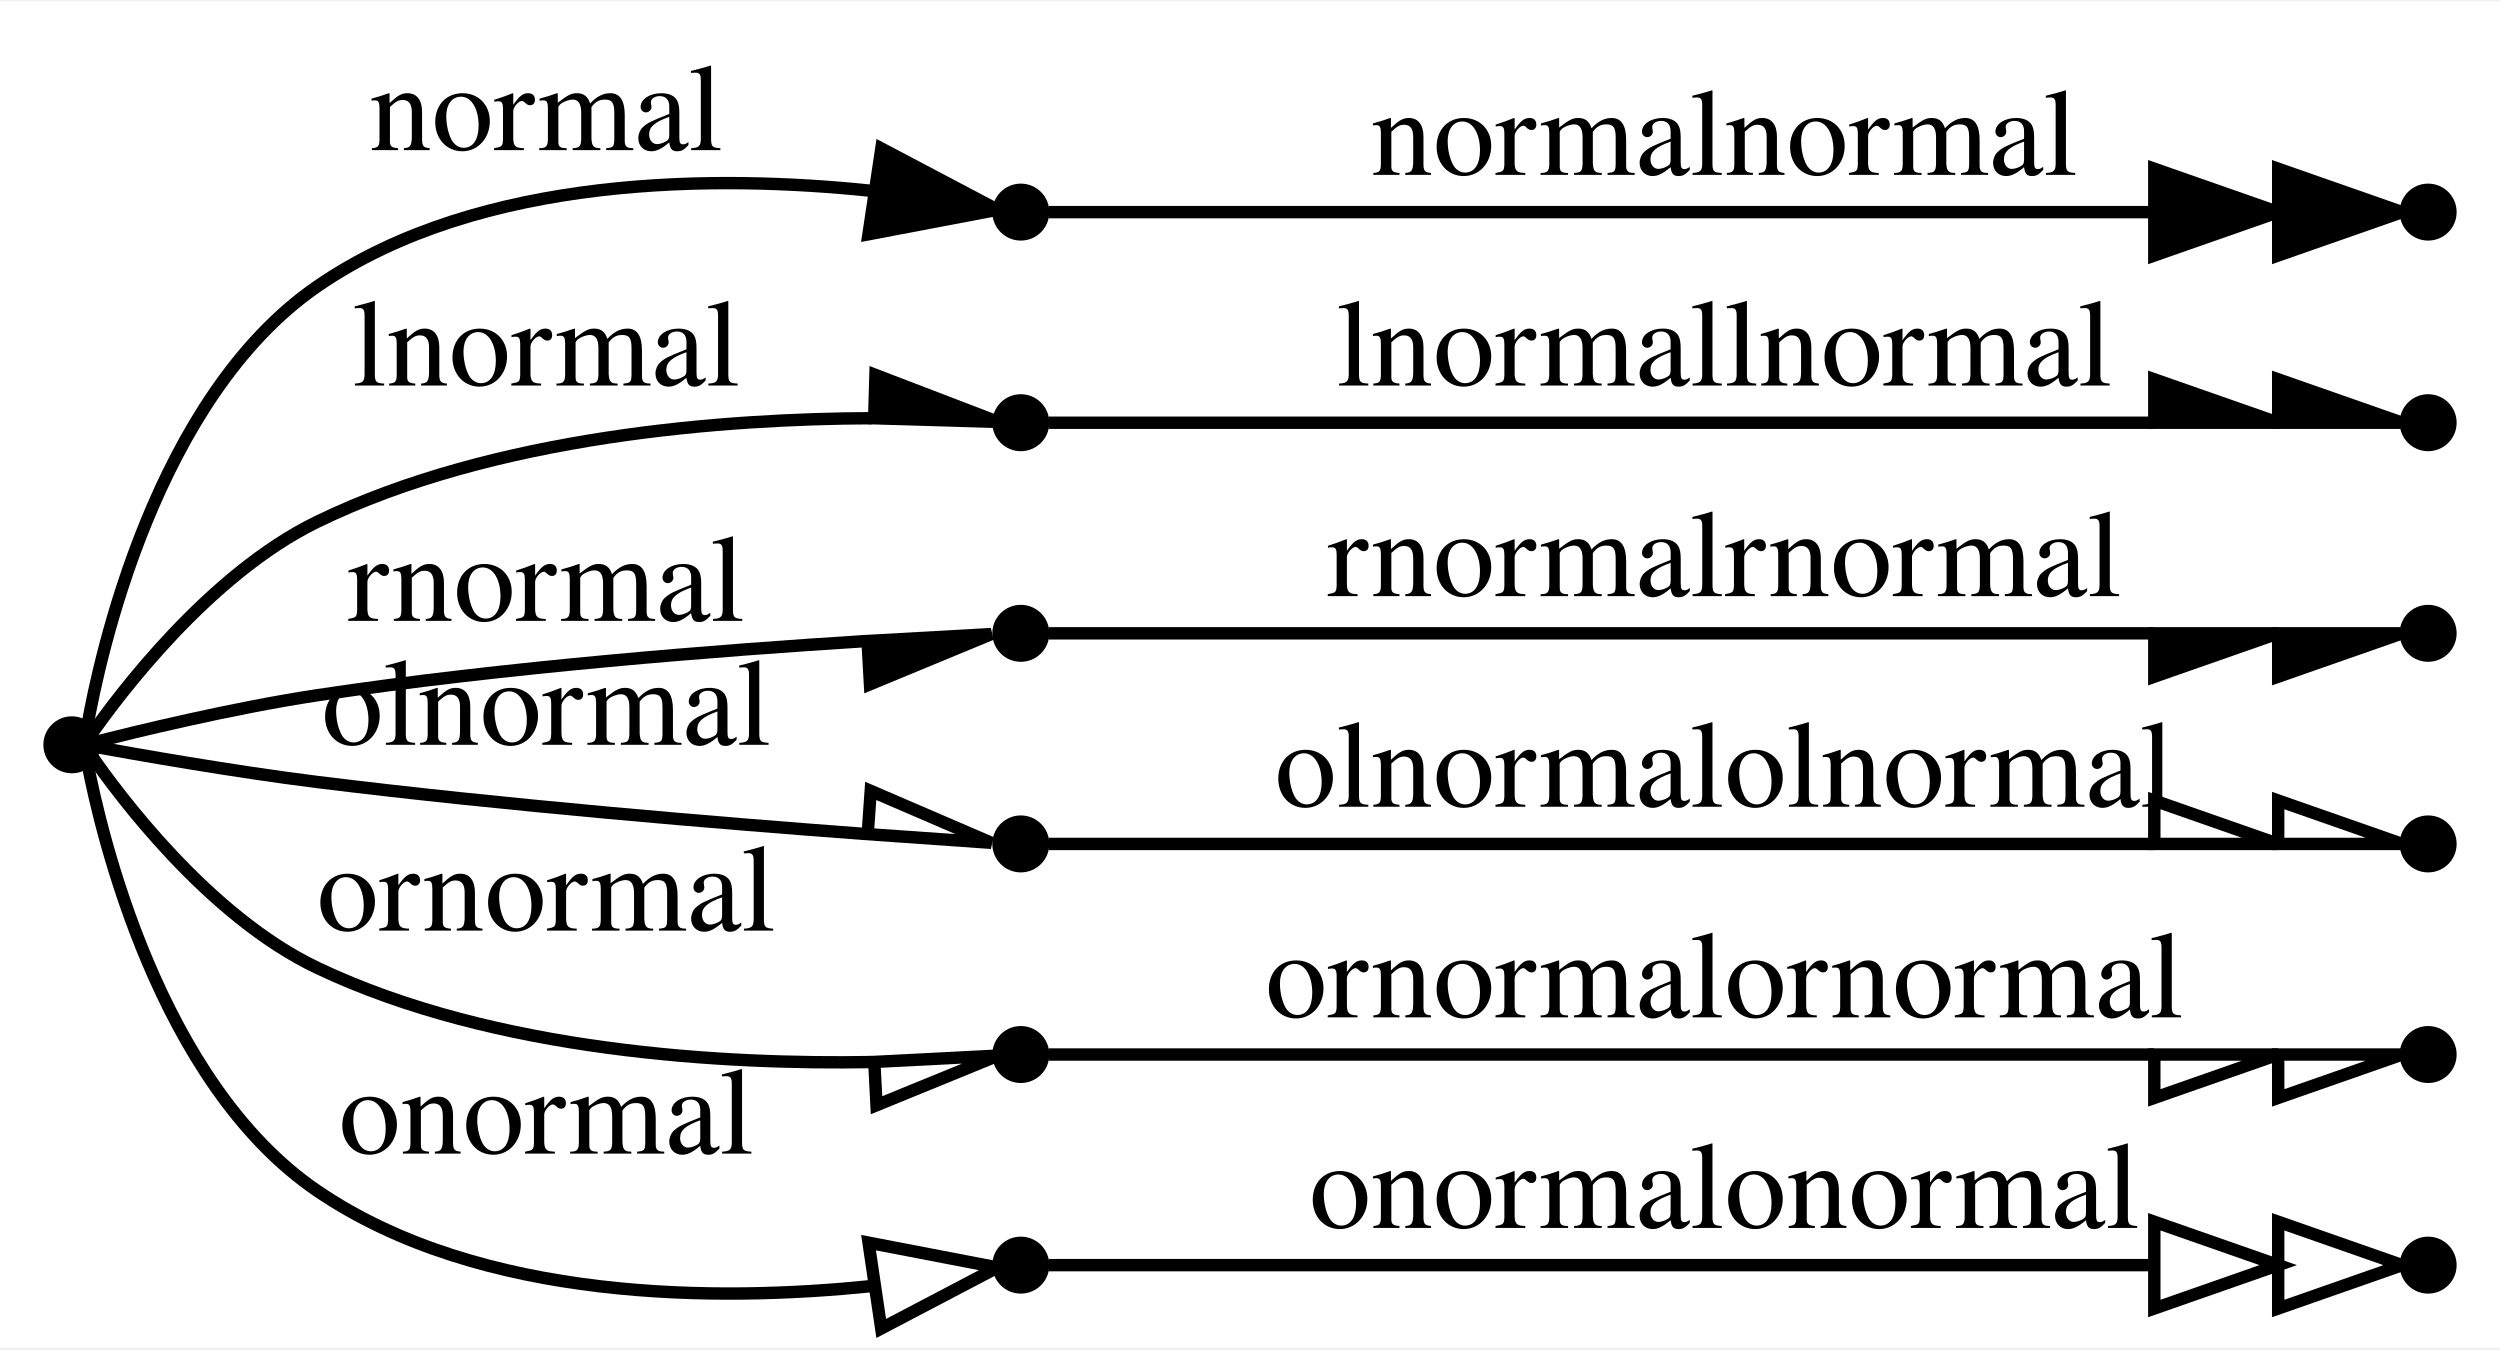
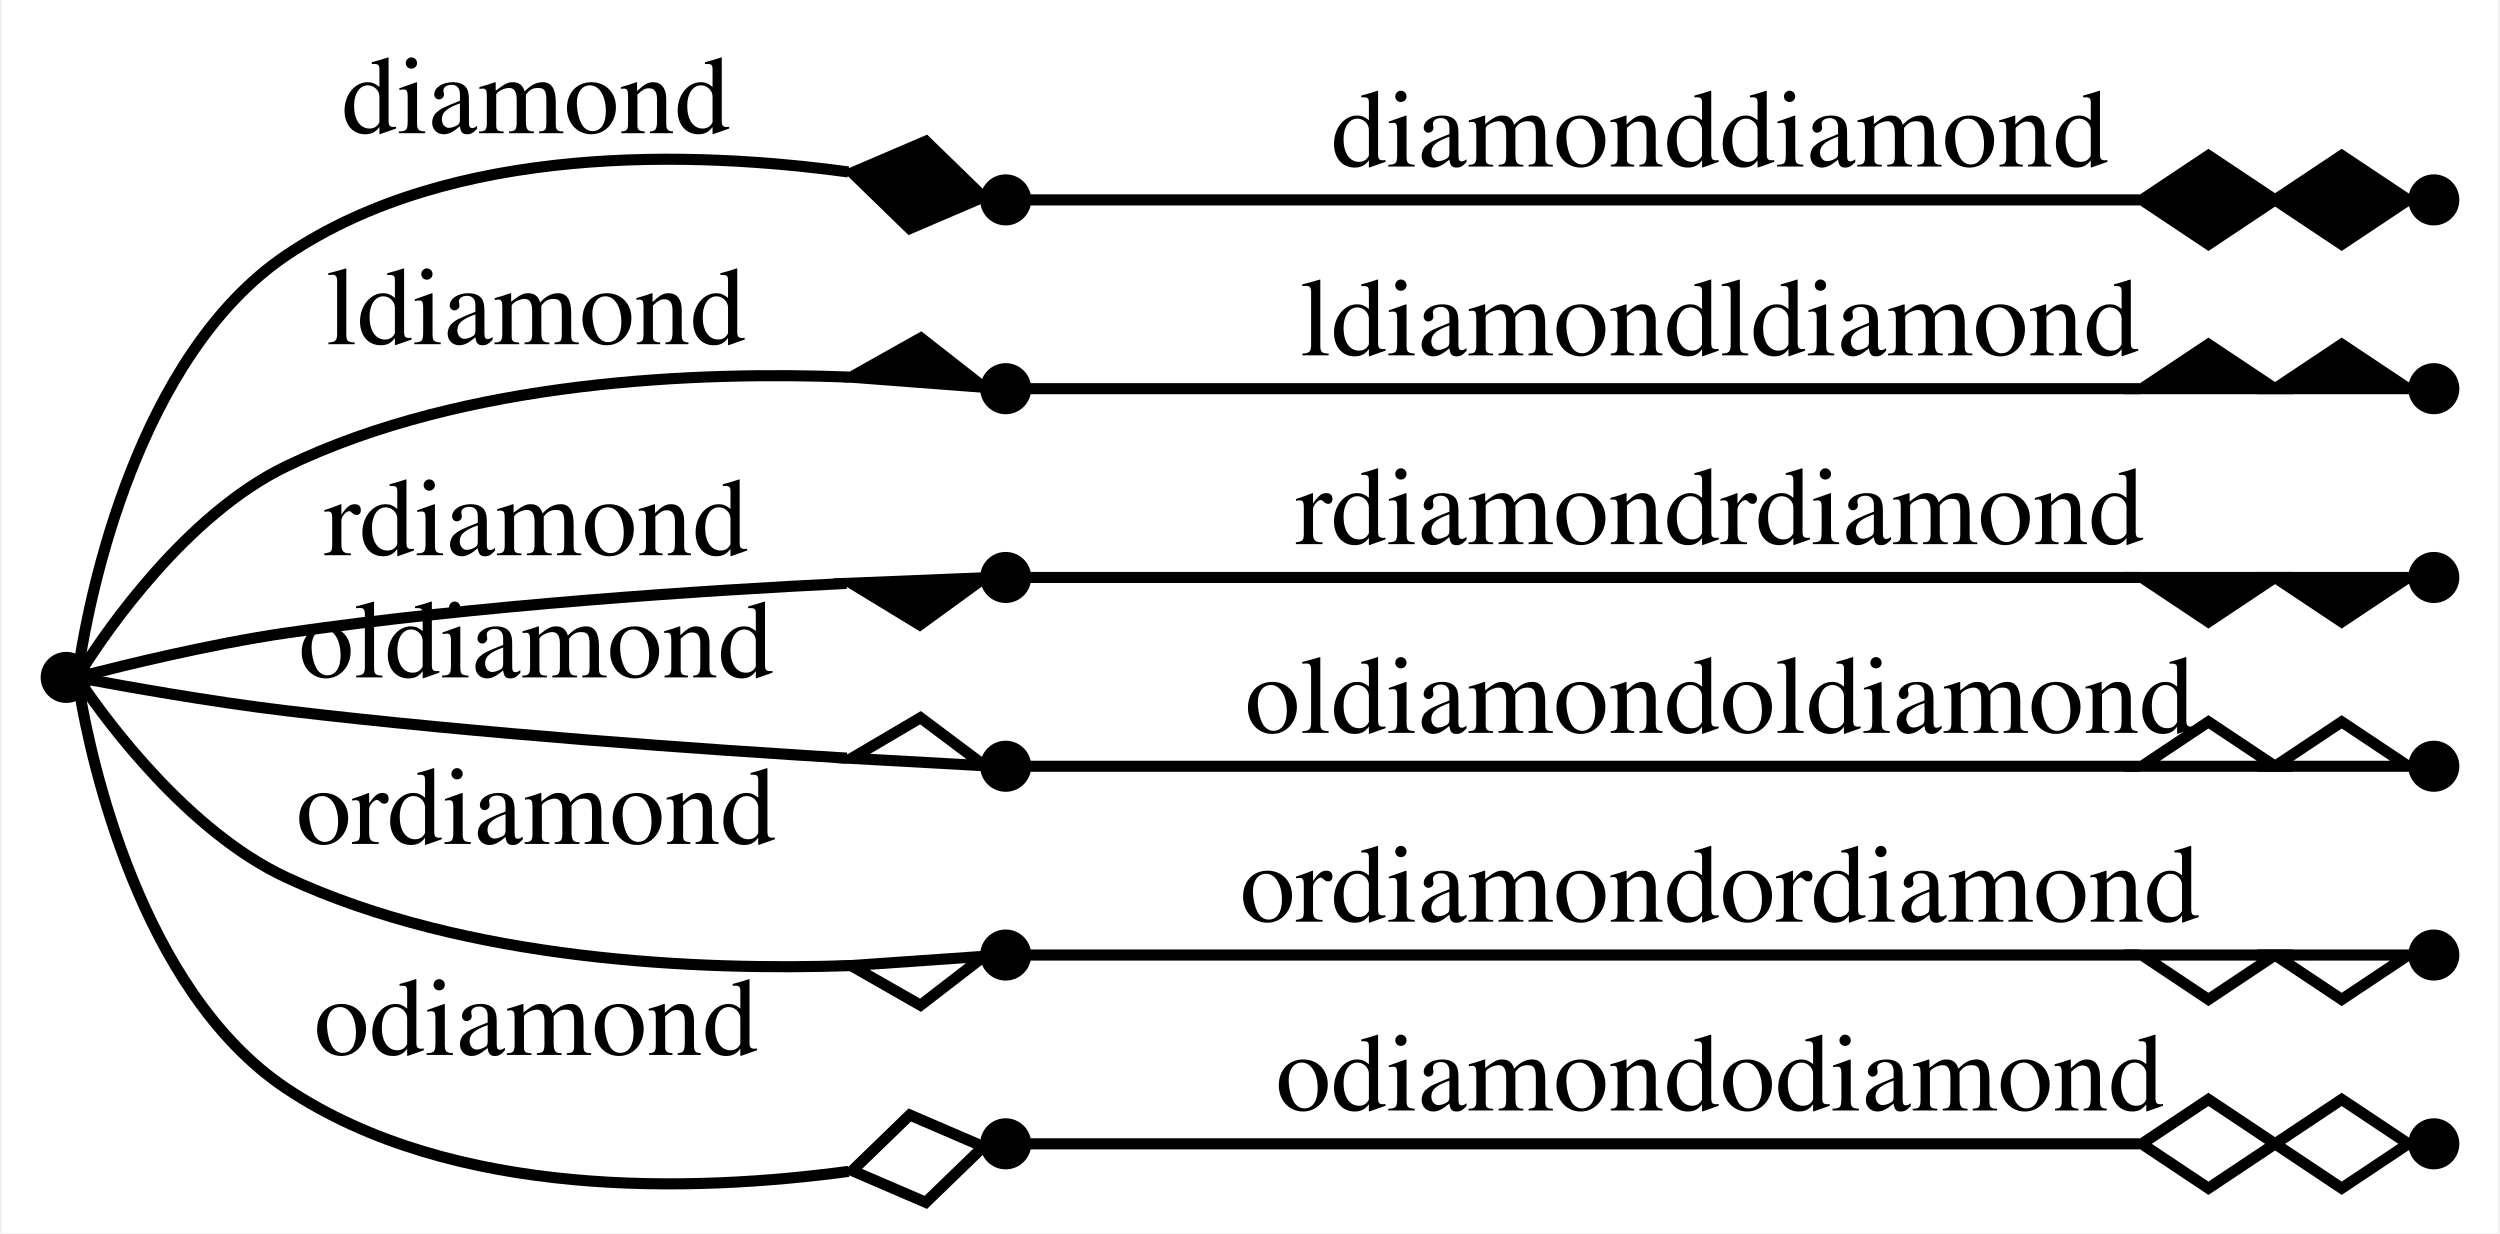
- <svg xmlns="http://www.w3.org/2000/svg" width="202pt" height="109pt" viewBox="0.00 0.00 201.80 108.65">
-   <g id="graph0" class="graph" transform="scale(1 1) rotate(0) translate(4 104.653)">
-     <polygon fill="white" stroke="none" points="-4,4 -4,-104.653 197.8,-104.653 197.8,4 -4,4" />
+ <svg xmlns="http://www.w3.org/2000/svg" width="225pt" height="111pt" viewBox="0.00 0.00 224.80 111.06">
+   <g id="graph0" class="graph" transform="scale(1 1) rotate(0) translate(4 107.059)">
+     <polygon fill="white" stroke="none" points="-4,4 -4,-107.059 220.8,-107.059 220.8,4 -4,4" />
    <g id="node1" class="node">
-       <ellipse fill="black" stroke="black" cx="1.8" cy="-44.653" rx="1.8" ry="1.8" />
+       <ellipse fill="black" stroke="black" cx="1.8" cy="-46.059" rx="1.8" ry="1.8" />
    </g>
    <g id="node2" class="node">
-       <ellipse fill="black" stroke="black" cx="78.4" cy="-87.653" rx="1.8" ry="1.8" />
+       <ellipse fill="black" stroke="black" cx="86.4" cy="-89.059" rx="1.8" ry="1.8" />
    </g>
    <g id="edge1" class="edge">
-       <path fill="none" stroke="black" d="M3.037,-46.108C4.046,-51.796 8.552,-72.651 21.6,-81.653 34.828,-90.778 54.174,-90.636 66.263,-89.379" />
-       <polygon fill="black" stroke="black" points="67.141,-92.787 76.511,-87.843 66.103,-85.864 67.141,-92.787" />
-       <text text-anchor="middle" x="40.1" y="-92.653" font-family="Times,serif" font-size="10.00">normal</text>
+       <path fill="none" stroke="black" d="M3.015,-47.564C3.944,-53.444 8.188,-74.986 21.6,-84.059 36.611,-94.215 58.397,-93.458 72.228,-91.573" />
+       <polygon fill="black" stroke="black" points="72.587,-91.506 77.757,-86.478 84.386,-89.317 79.216,-94.344 72.587,-91.506" />
+       <text text-anchor="middle" x="44.1" y="-95.059" font-family="Times,serif" font-size="10.00">diamond</text>
    </g>
    <g id="node4" class="node">
-       <ellipse fill="black" stroke="black" cx="78.4" cy="-70.653" rx="1.8" ry="1.8" />
+       <ellipse fill="black" stroke="black" cx="86.4" cy="-72.059" rx="1.8" ry="1.8" />
    </g>
    <g id="edge3" class="edge">
-       <path fill="none" stroke="black" d="M3.391,-45.521C5.474,-48.503 12.824,-58.381 21.6,-62.653 35.954,-69.64 54.672,-70.971 66.364,-71.017" />
-       <polygon fill="black" stroke="black" points="66.563,-71.011 66.666,-74.51 76.559,-70.717 66.563,-71.011" />
-       <text text-anchor="middle" x="40.1" y="-73.653" font-family="Times,serif" font-size="10.00">lnormal</text>
+       <path fill="none" stroke="black" d="M3.372,-46.987C5.396,-50.171 12.574,-60.7 21.6,-65.059 37.785,-72.877 58.906,-73.622 72.315,-73.103" />
+       <polygon fill="black" stroke="black" points="84.437,-72.183 78.757,-76.626 72.471,-73.092 84.437,-72.183" />
+       <text text-anchor="middle" x="44.1" y="-76.059" font-family="Times,serif" font-size="10.00">ldiamond</text>
    </g>
    <g id="node6" class="node">
-       <ellipse fill="black" stroke="black" cx="78.4" cy="-53.653" rx="1.8" ry="1.8" />
+       <ellipse fill="black" stroke="black" cx="86.4" cy="-55.059" rx="1.8" ry="1.8" />
    </g>
    <g id="edge5" class="edge">
-       <path fill="none" stroke="black" d="M3.811,-44.913C6.615,-45.624 14.737,-47.619 21.6,-48.653 36.748,-50.934 54.378,-52.301 65.702,-53.015" />
-       <polygon fill="black" stroke="black" points="76.012,-53.59 66.223,-49.539 66.028,-53.033 76.012,-53.59" />
-       <text text-anchor="middle" x="40.1" y="-54.653" font-family="Times,serif" font-size="10.00">rnormal</text>
+       <path fill="none" stroke="black" d="M3.81,-46.324C6.613,-47.045 14.731,-49.064 21.6,-50.059 38.938,-52.572 59.124,-53.886 72.07,-54.525" />
+       <polygon fill="black" stroke="black" points="72.505,-54.543 78.664,-50.791 84.496,-55.033 72.505,-54.543" />
+       <text text-anchor="middle" x="44.1" y="-57.059" font-family="Times,serif" font-size="10.00">rdiamond</text>
    </g>
    <g id="node8" class="node">
-       <ellipse fill="black" stroke="black" cx="78.4" cy="-36.653" rx="1.8" ry="1.8" />
+       <ellipse fill="black" stroke="black" cx="86.4" cy="-38.059" rx="1.8" ry="1.8" />
    </g>
    <g id="edge7" class="edge">
-       <path fill="none" stroke="black" d="M3.815,-44.465C6.631,-43.952 14.778,-42.502 21.6,-41.653 36.802,-39.761 54.419,-38.304 65.726,-37.464" />
-       <polygon fill="none" stroke="black" points="66.04,-37.442 66.285,-40.933 76.016,-36.742 66.04,-37.442" />
-       <text text-anchor="middle" x="40.1" y="-44.653" font-family="Times,serif" font-size="10.00">olnormal</text>
+       <path fill="none" stroke="black" d="M3.815,-45.868C6.629,-45.344 14.773,-43.87 21.6,-43.059 38.997,-40.993 59.169,-39.575 72.096,-38.791" />
+       <polygon fill="none" stroke="black" points="84.498,-38.103 78.729,-42.429 72.516,-38.768 84.498,-38.103" />
+       <text text-anchor="middle" x="44.1" y="-46.059" font-family="Times,serif" font-size="10.00">oldiamond</text>
    </g>
    <g id="node10" class="node">
-       <ellipse fill="black" stroke="black" cx="78.4" cy="-19.653" rx="1.8" ry="1.8" />
+       <ellipse fill="black" stroke="black" cx="86.4" cy="-21.059" rx="1.8" ry="1.8" />
    </g>
    <g id="edge9" class="edge">
-       <path fill="none" stroke="black" d="M3.388,-43.779C5.462,-40.778 12.787,-30.847 21.6,-26.653 35.981,-19.808 54.691,-18.844 66.374,-19.046" />
-       <polygon fill="none" stroke="black" points="76.56,-19.569 66.753,-15.56 66.573,-19.056 76.56,-19.569" />
-       <text text-anchor="middle" x="40.1" y="-29.653" font-family="Times,serif" font-size="10.00">ornormal</text>
+       <path fill="none" stroke="black" d="M3.386,-45.181C5.452,-42.163 12.755,-32.185 21.6,-28.059 37.89,-20.461 58.983,-19.659 72.358,-20.105" />
+       <polygon fill="none" stroke="black" points="72.469,-20.113 78.732,-16.538 84.441,-20.944 72.469,-20.113" />
+       <text text-anchor="middle" x="44.1" y="-31.059" font-family="Times,serif" font-size="10.00">ordiamond</text>
    </g>
    <g id="node12" class="node">
-       <ellipse fill="black" stroke="black" cx="78.4" cy="-2.653" rx="1.8" ry="1.8" />
+       <ellipse fill="black" stroke="black" cx="86.4" cy="-4.059" rx="1.8" ry="1.8" />
    </g>
    <g id="edge11" class="edge">
-       <path fill="none" stroke="black" d="M3.05,-43.236C4.111,-37.697 8.783,-17.39 21.6,-8.653 34.879,0.399 54.21,0.278 66.282,-0.954" />
-       <polygon fill="none" stroke="black" points="66.109,-4.467 76.513,-2.465 67.132,2.458 66.109,-4.467" />
-       <text text-anchor="middle" x="40.1" y="-11.653" font-family="Times,serif" font-size="10.00">onormal</text>
+       <path fill="none" stroke="black" d="M3.029,-44.593C4.01,-38.863 8.423,-17.871 21.6,-9.059 36.665,1.016 58.436,0.281 72.25,-1.578" />
+       <polygon fill="none" stroke="black" points="72.585,-1.639 79.208,1.212 84.388,-3.805 77.764,-6.657 72.585,-1.639" />
+       <text text-anchor="middle" x="44.1" y="-12.059" font-family="Times,serif" font-size="10.00">odiamond</text>
    </g>
    <g id="node3" class="node">
-       <ellipse fill="black" stroke="black" cx="192" cy="-87.653" rx="1.8" ry="1.8" />
+       <ellipse fill="black" stroke="black" cx="215" cy="-89.059" rx="1.8" ry="1.8" />
    </g>
    <g id="edge2" class="edge">
-       <path fill="none" stroke="black" d="M80.653,-87.653C89.274,-87.653 140.326,-87.653 169.878,-87.653" />
-       <polygon fill="black" stroke="black" points="179.895,-91.153 189.895,-87.653 179.895,-84.153 179.895,-91.153" />
-       <polygon fill="black" stroke="black" points="169.895,-91.153 179.895,-87.653 169.895,-84.153 169.895,-91.153" />
-       <text text-anchor="middle" x="135.2" y="-90.653" font-family="Times,serif" font-size="10.00">normalnormal</text>
+       <path fill="none" stroke="black" d="M88.208,-89.059C95.73,-89.059 153.979,-89.059 188.516,-89.059" />
+       <polygon fill="black" stroke="black" points="200.706,-89.059 206.706,-85.059 212.706,-89.059 206.706,-93.059 200.706,-89.059" />
+       <polygon fill="black" stroke="black" points="188.706,-89.059 194.706,-85.059 200.706,-89.059 194.706,-93.059 188.706,-89.059" />
+       <text text-anchor="middle" x="150.7" y="-92.059" font-family="Times,serif" font-size="10.00">diamonddiamond</text>
    </g>
    <g id="node5" class="node">
-       <ellipse fill="black" stroke="black" cx="192" cy="-70.653" rx="1.8" ry="1.8" />
+       <ellipse fill="black" stroke="black" cx="215" cy="-72.059" rx="1.8" ry="1.8" />
    </g>
    <g id="edge4" class="edge">
-       <path fill="none" stroke="black" d="M80.653,-70.653C89.274,-70.653 140.326,-70.653 169.878,-70.653" />
-       <polygon fill="black" stroke="black" points="179.895,-70.653 179.895,-74.153 189.895,-70.653 179.895,-70.653" />
-       <polygon fill="black" stroke="black" points="169.895,-70.653 169.895,-74.153 179.895,-70.653 169.895,-70.653" />
-       <text text-anchor="middle" x="135.2" y="-73.653" font-family="Times,serif" font-size="10.00">lnormallnormal</text>
+       <path fill="none" stroke="black" d="M88.208,-72.059C95.73,-72.059 153.979,-72.059 188.516,-72.059" />
+       <polygon fill="black" stroke="black" points="212.706,-72.059 206.706,-76.059 200.706,-72.059 212.706,-72.059" />
+       <polygon fill="black" stroke="black" points="200.706,-72.059 194.706,-76.059 188.706,-72.059 200.706,-72.059" />
+       <text text-anchor="middle" x="150.7" y="-75.059" font-family="Times,serif" font-size="10.00">ldiamondldiamond</text>
    </g>
    <g id="node7" class="node">
-       <ellipse fill="black" stroke="black" cx="192" cy="-53.653" rx="1.8" ry="1.8" />
+       <ellipse fill="black" stroke="black" cx="215" cy="-55.059" rx="1.8" ry="1.8" />
    </g>
    <g id="edge6" class="edge">
-       <path fill="none" stroke="black" d="M80.653,-53.653C89.274,-53.653 140.326,-53.653 169.878,-53.653" />
-       <polygon fill="black" stroke="black" points="189.895,-53.653 179.895,-50.153 179.895,-53.653 189.895,-53.653" />
-       <polygon fill="black" stroke="black" points="179.895,-53.653 169.895,-50.153 169.895,-53.653 179.895,-53.653" />
-       <text text-anchor="middle" x="135.2" y="-56.653" font-family="Times,serif" font-size="10.00">rnormalrnormal</text>
+       <path fill="none" stroke="black" d="M88.208,-55.059C95.73,-55.059 153.979,-55.059 188.516,-55.059" />
+       <polygon fill="black" stroke="black" points="200.706,-55.059 206.706,-51.059 212.706,-55.059 200.706,-55.059" />
+       <polygon fill="black" stroke="black" points="188.706,-55.059 194.706,-51.059 200.706,-55.059 188.706,-55.059" />
+       <text text-anchor="middle" x="150.7" y="-58.059" font-family="Times,serif" font-size="10.00">rdiamondrdiamond</text>
    </g>
    <g id="node9" class="node">
-       <ellipse fill="black" stroke="black" cx="192" cy="-36.653" rx="1.8" ry="1.8" />
+       <ellipse fill="black" stroke="black" cx="215" cy="-38.059" rx="1.8" ry="1.8" />
    </g>
    <g id="edge8" class="edge">
-       <path fill="none" stroke="black" d="M80.653,-36.653C89.274,-36.653 140.326,-36.653 169.878,-36.653" />
-       <polygon fill="none" stroke="black" points="179.895,-36.653 179.895,-40.153 189.895,-36.653 179.895,-36.653" />
-       <polygon fill="none" stroke="black" points="169.895,-36.653 169.895,-40.153 179.895,-36.653 169.895,-36.653" />
-       <text text-anchor="middle" x="135.2" y="-39.653" font-family="Times,serif" font-size="10.00">olnormalolnormal</text>
+       <path fill="none" stroke="black" d="M88.208,-38.059C95.73,-38.059 153.979,-38.059 188.516,-38.059" />
+       <polygon fill="none" stroke="black" points="212.706,-38.059 206.706,-42.059 200.706,-38.059 212.706,-38.059" />
+       <polygon fill="none" stroke="black" points="200.706,-38.059 194.706,-42.059 188.706,-38.059 200.706,-38.059" />
+       <text text-anchor="middle" x="150.7" y="-41.059" font-family="Times,serif" font-size="10.00">oldiamondoldiamond</text>
    </g>
    <g id="node11" class="node">
-       <ellipse fill="black" stroke="black" cx="192" cy="-19.653" rx="1.8" ry="1.8" />
+       <ellipse fill="black" stroke="black" cx="215" cy="-21.059" rx="1.8" ry="1.8" />
    </g>
    <g id="edge10" class="edge">
-       <path fill="none" stroke="black" d="M80.653,-19.653C89.274,-19.653 140.326,-19.653 169.878,-19.653" />
-       <polygon fill="none" stroke="black" points="189.895,-19.653 179.895,-16.153 179.895,-19.653 189.895,-19.653" />
-       <polygon fill="none" stroke="black" points="179.895,-19.653 169.895,-16.153 169.895,-19.653 179.895,-19.653" />
-       <text text-anchor="middle" x="135.2" y="-22.653" font-family="Times,serif" font-size="10.00">ornormalornormal</text>
+       <path fill="none" stroke="black" d="M88.208,-21.059C95.73,-21.059 153.979,-21.059 188.516,-21.059" />
+       <polygon fill="none" stroke="black" points="200.706,-21.059 206.706,-17.059 212.706,-21.059 200.706,-21.059" />
+       <polygon fill="none" stroke="black" points="188.706,-21.059 194.706,-17.059 200.706,-21.059 188.706,-21.059" />
+       <text text-anchor="middle" x="150.7" y="-24.059" font-family="Times,serif" font-size="10.00">ordiamondordiamond</text>
    </g>
    <g id="node13" class="node">
-       <ellipse fill="black" stroke="black" cx="192" cy="-2.653" rx="1.8" ry="1.8" />
+       <ellipse fill="black" stroke="black" cx="215" cy="-4.059" rx="1.8" ry="1.8" />
    </g>
    <g id="edge12" class="edge">
-       <path fill="none" stroke="black" d="M80.653,-2.653C89.274,-2.653 140.326,-2.653 169.878,-2.653" />
-       <polygon fill="none" stroke="black" points="179.895,-6.153 189.895,-2.653 179.895,0.847 179.895,-6.153" />
-       <polygon fill="none" stroke="black" points="169.895,-6.153 179.895,-2.653 169.895,0.847 169.895,-6.153" />
-       <text text-anchor="middle" x="135.2" y="-5.653" font-family="Times,serif" font-size="10.00">onormalonormal</text>
+       <path fill="none" stroke="black" d="M88.208,-4.059C95.73,-4.059 153.979,-4.059 188.516,-4.059" />
+       <polygon fill="none" stroke="black" points="200.706,-4.059 206.706,-0.059 212.706,-4.059 206.706,-8.059 200.706,-4.059" />
+       <polygon fill="none" stroke="black" points="188.706,-4.059 194.706,-0.059 200.706,-4.059 194.706,-8.059 188.706,-4.059" />
+       <text text-anchor="middle" x="150.7" y="-7.059" font-family="Times,serif" font-size="10.00">odiamondodiamond</text>
    </g>
  </g>
</svg>
